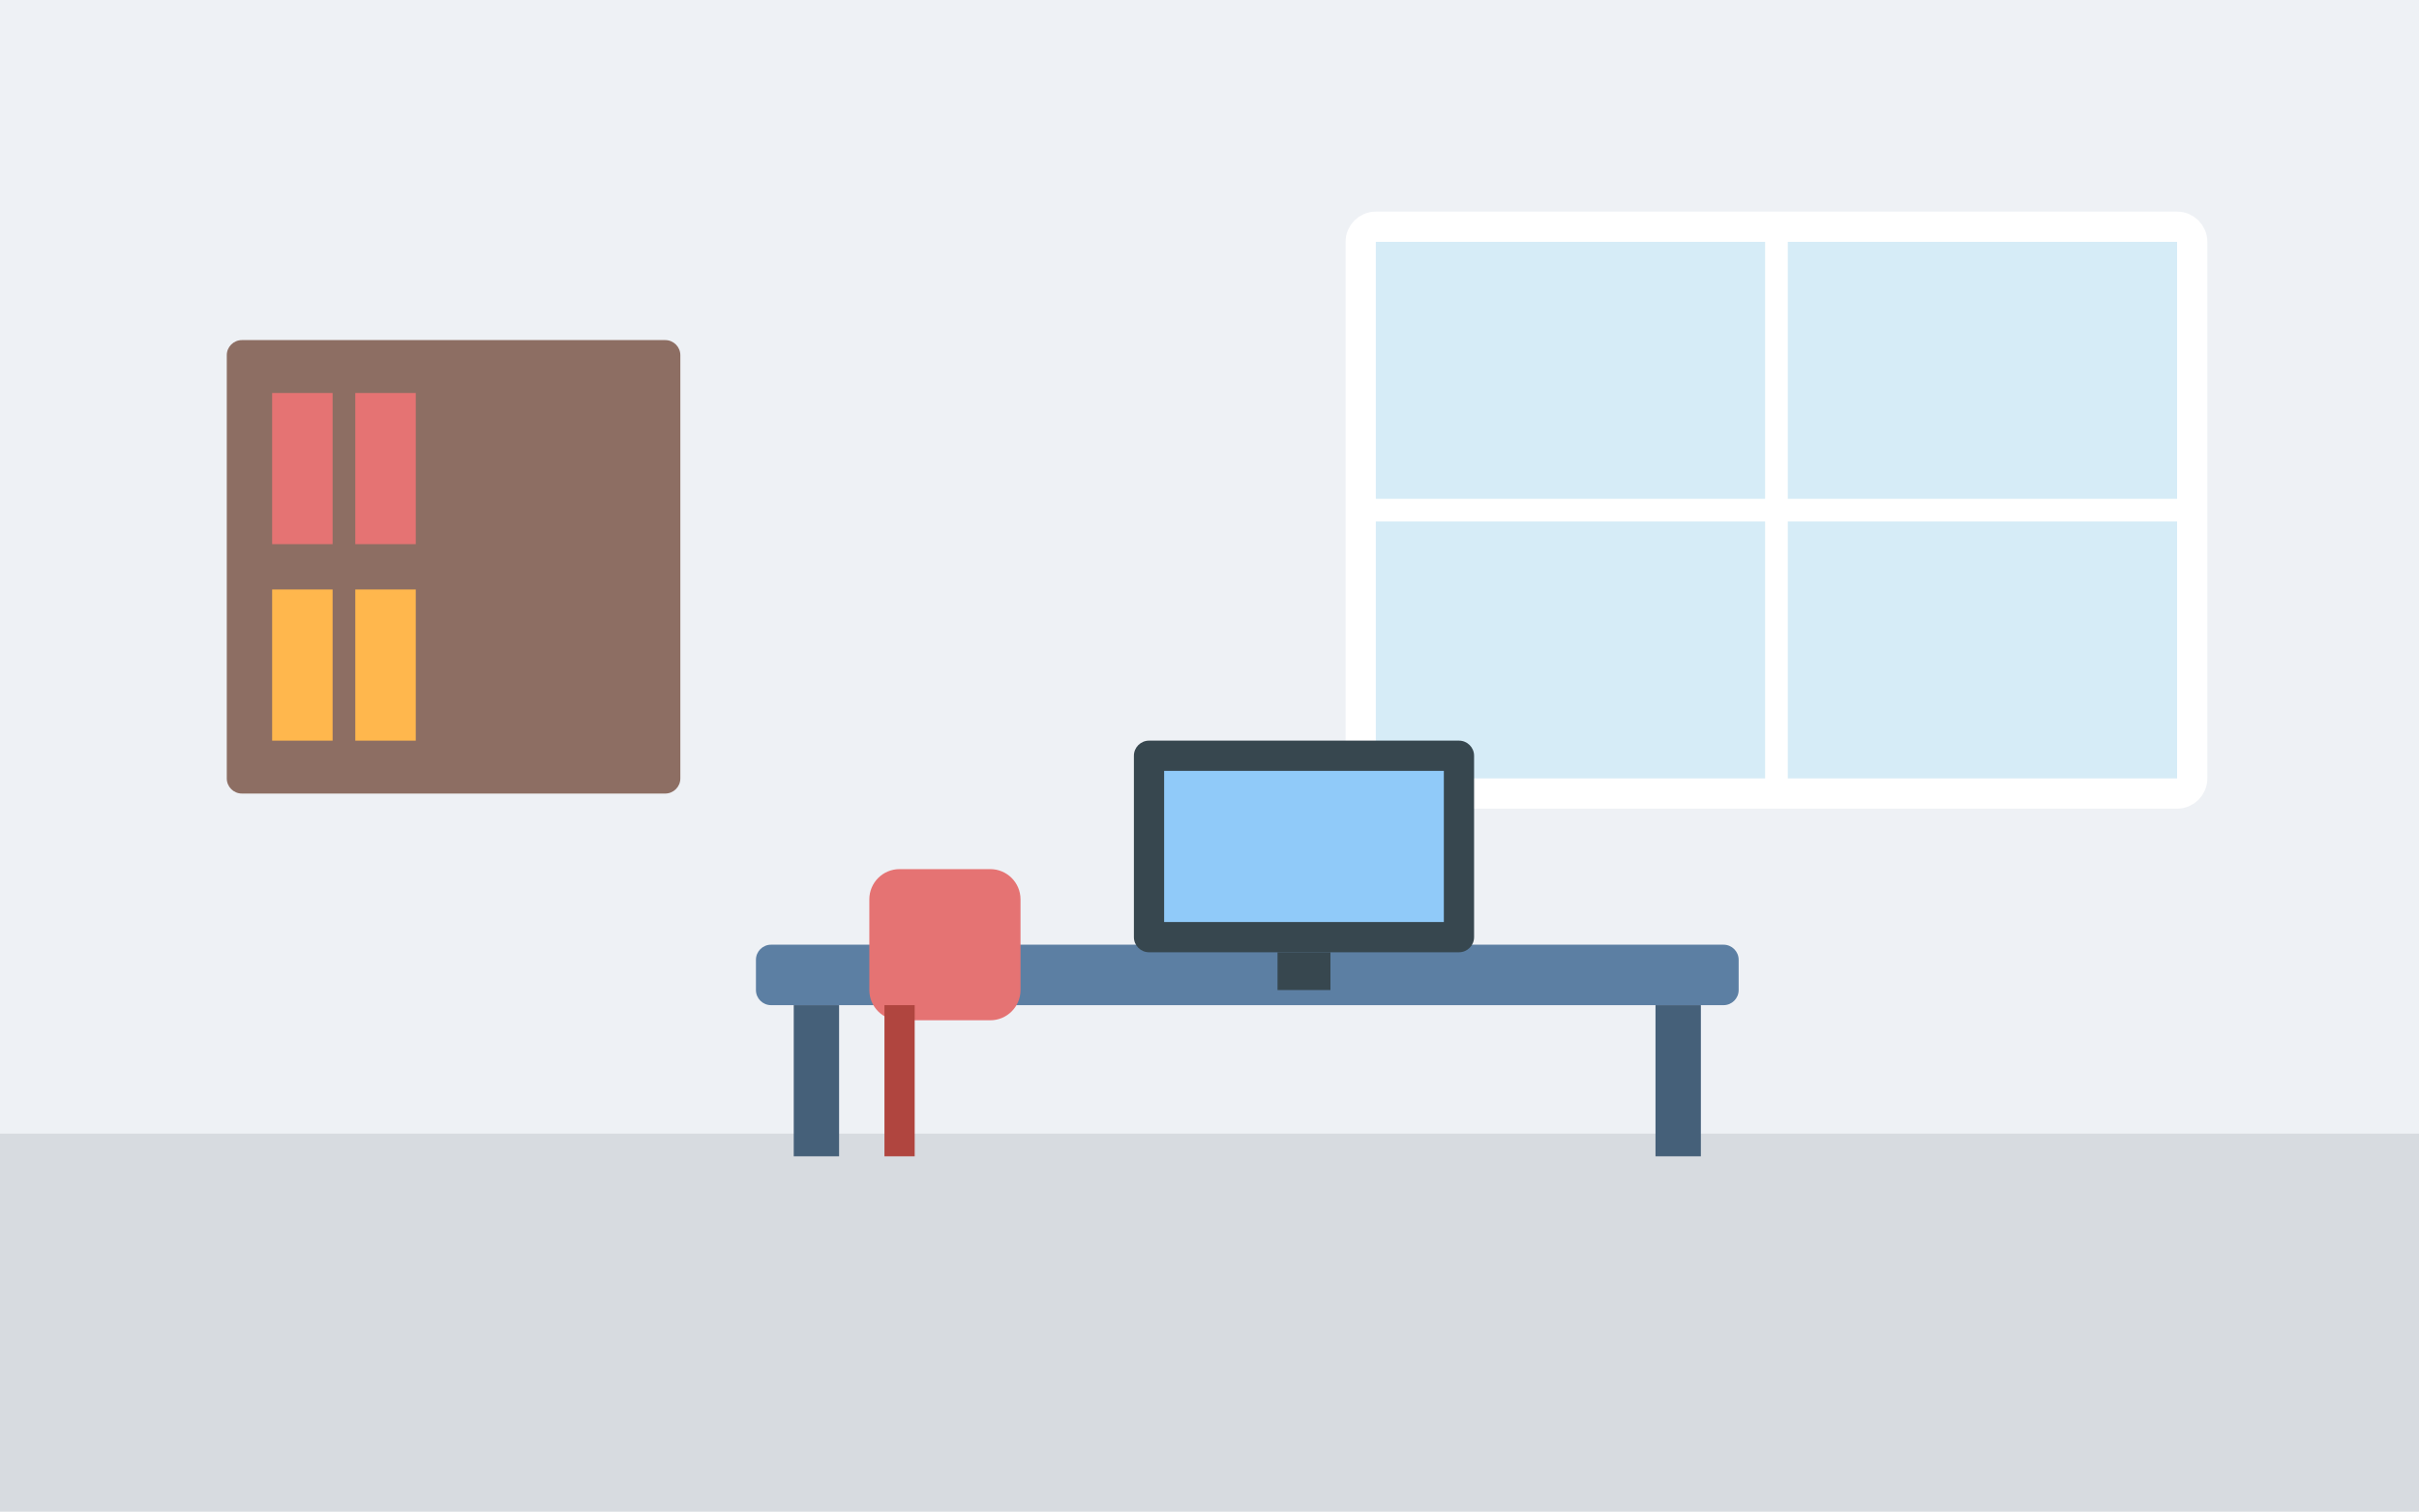
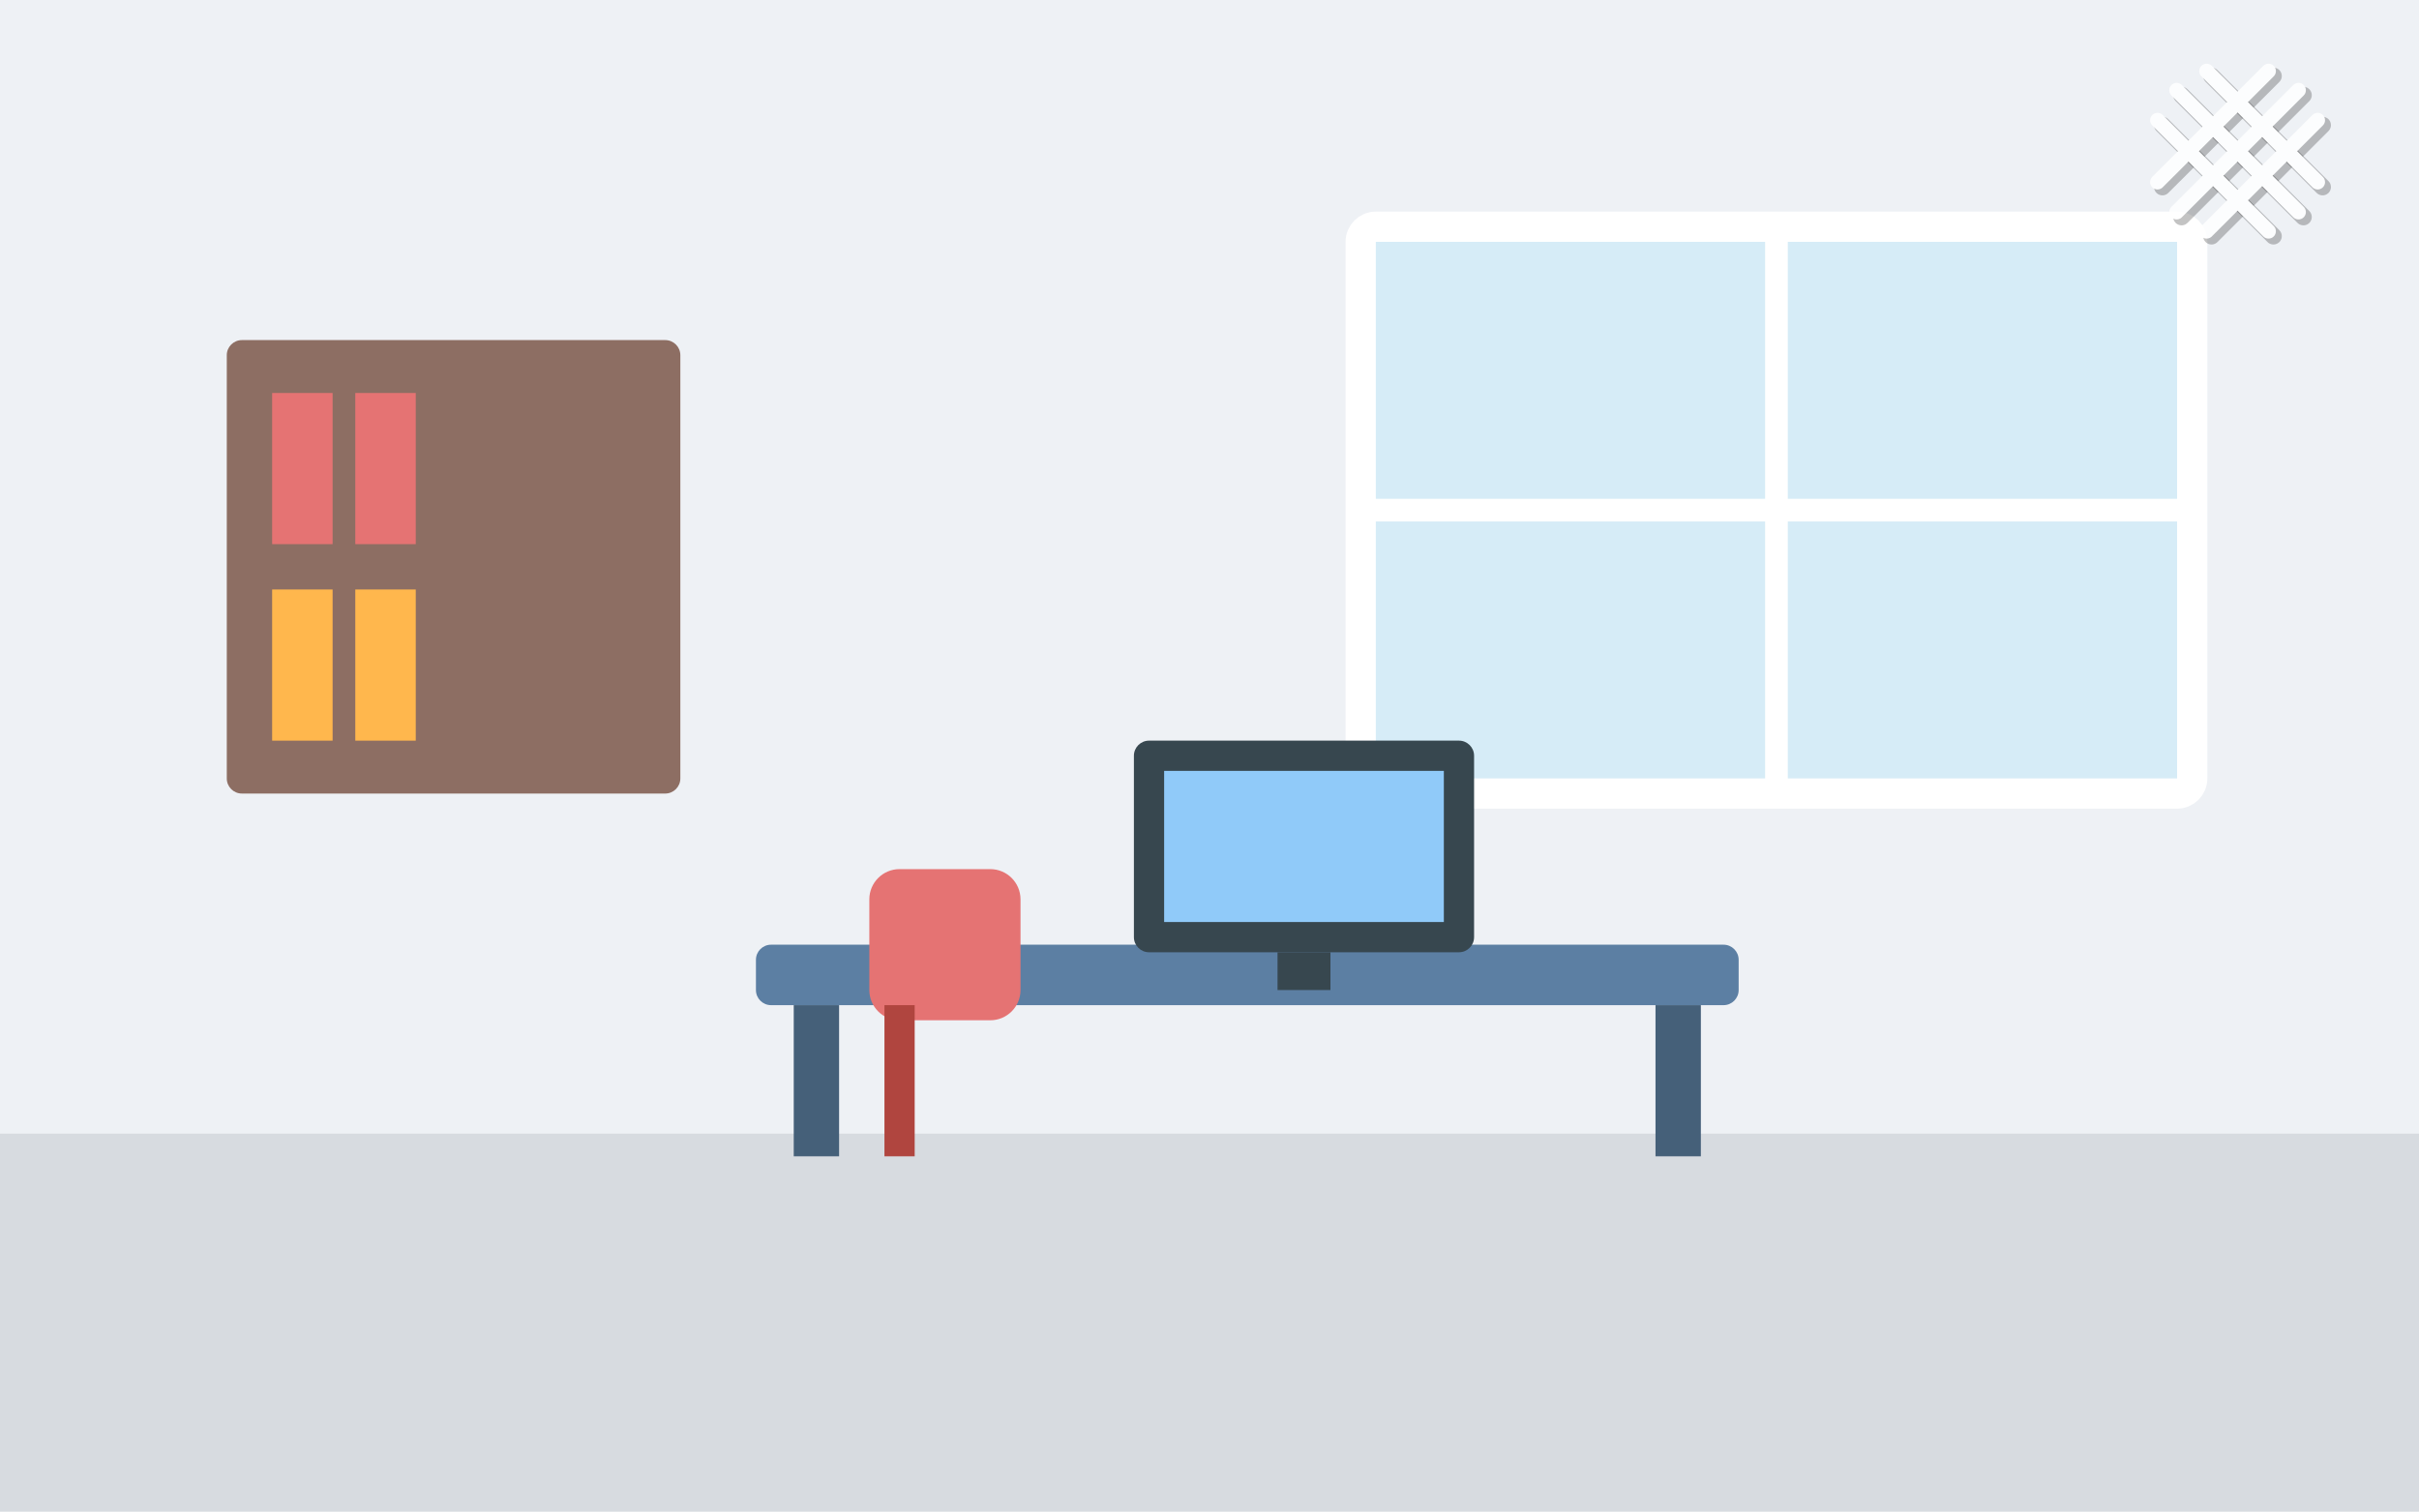
<svg xmlns="http://www.w3.org/2000/svg" width="640" height="400" viewBox="0 0 640 400">
  <rect width="640" height="400" fill="#eef1f5" />
  <rect y="300" width="640" height="100" fill="#d7dbe0" />
  <rect x="360" y="60" width="220" height="150" rx="4" fill="#d6ecf7" stroke="#fff" stroke-width="8" />
  <line x1="470" y1="60" x2="470" y2="210" stroke="#fff" stroke-width="6" />
  <line x1="360" y1="135" x2="580" y2="135" stroke="#fff" stroke-width="6" />
  <rect x="60" y="90" width="120" height="120" rx="4" fill="#8d6e63" />
  <g fill="#e57373">
    <rect x="72" y="104" width="16" height="40" />
    <rect x="94" y="104" width="16" height="40" />
  </g>
  <g fill="#ffb74d">
    <rect x="72" y="156" width="16" height="40" />
    <rect x="94" y="156" width="16" height="40" />
  </g>
  <rect x="200" y="250" width="260" height="16" rx="4" fill="#5c7fa3" />
  <rect x="210" y="266" width="12" height="40" fill="#456079" />
  <rect x="438" y="266" width="12" height="40" fill="#456079" />
  <rect x="300" y="196" width="90" height="56" rx="4" fill="#37474f" />
  <rect x="308" y="204" width="74" height="40" fill="#90caf9" />
  <rect x="338" y="252" width="14" height="10" fill="#37474f" />
  <rect x="230" y="230" width="40" height="40" rx="8" fill="#e57373" />
  <rect x="234" y="266" width="8" height="40" fill="#b0453f" />
+   <g transform="translate(566,14) scale(0.13)" fill="none" stroke-linecap="round" opacity="0.85">
+     <g stroke="#000000" stroke-opacity="0.28" stroke-width="34" transform="translate(10,10)">
+       <line x1="76" y1="76" x2="324" y2="324" />
+       <line x1="137" y1="37" x2="363" y2="263" />
+       <line x1="37" y1="137" x2="263" y2="363" />
+       <line x1="76" y1="324" x2="324" y2="76" />
+       <line x1="137" y1="363" x2="363" y2="137" />
+       <line x1="37" y1="263" x2="263" y2="37" />
+     </g>
+     <g stroke="#ffffff" stroke-width="30">
+       <line x1="76" y1="76" x2="324" y2="324" />
+       <line x1="137" y1="37" x2="363" y2="263" />
+       <line x1="37" y1="137" x2="263" y2="363" />
+       <line x1="76" y1="324" x2="324" y2="76" />
+       <line x1="137" y1="363" x2="363" y2="137" />
+       <line x1="37" y1="263" x2="263" y2="37" />
+     </g>
+   </g>
</svg>
